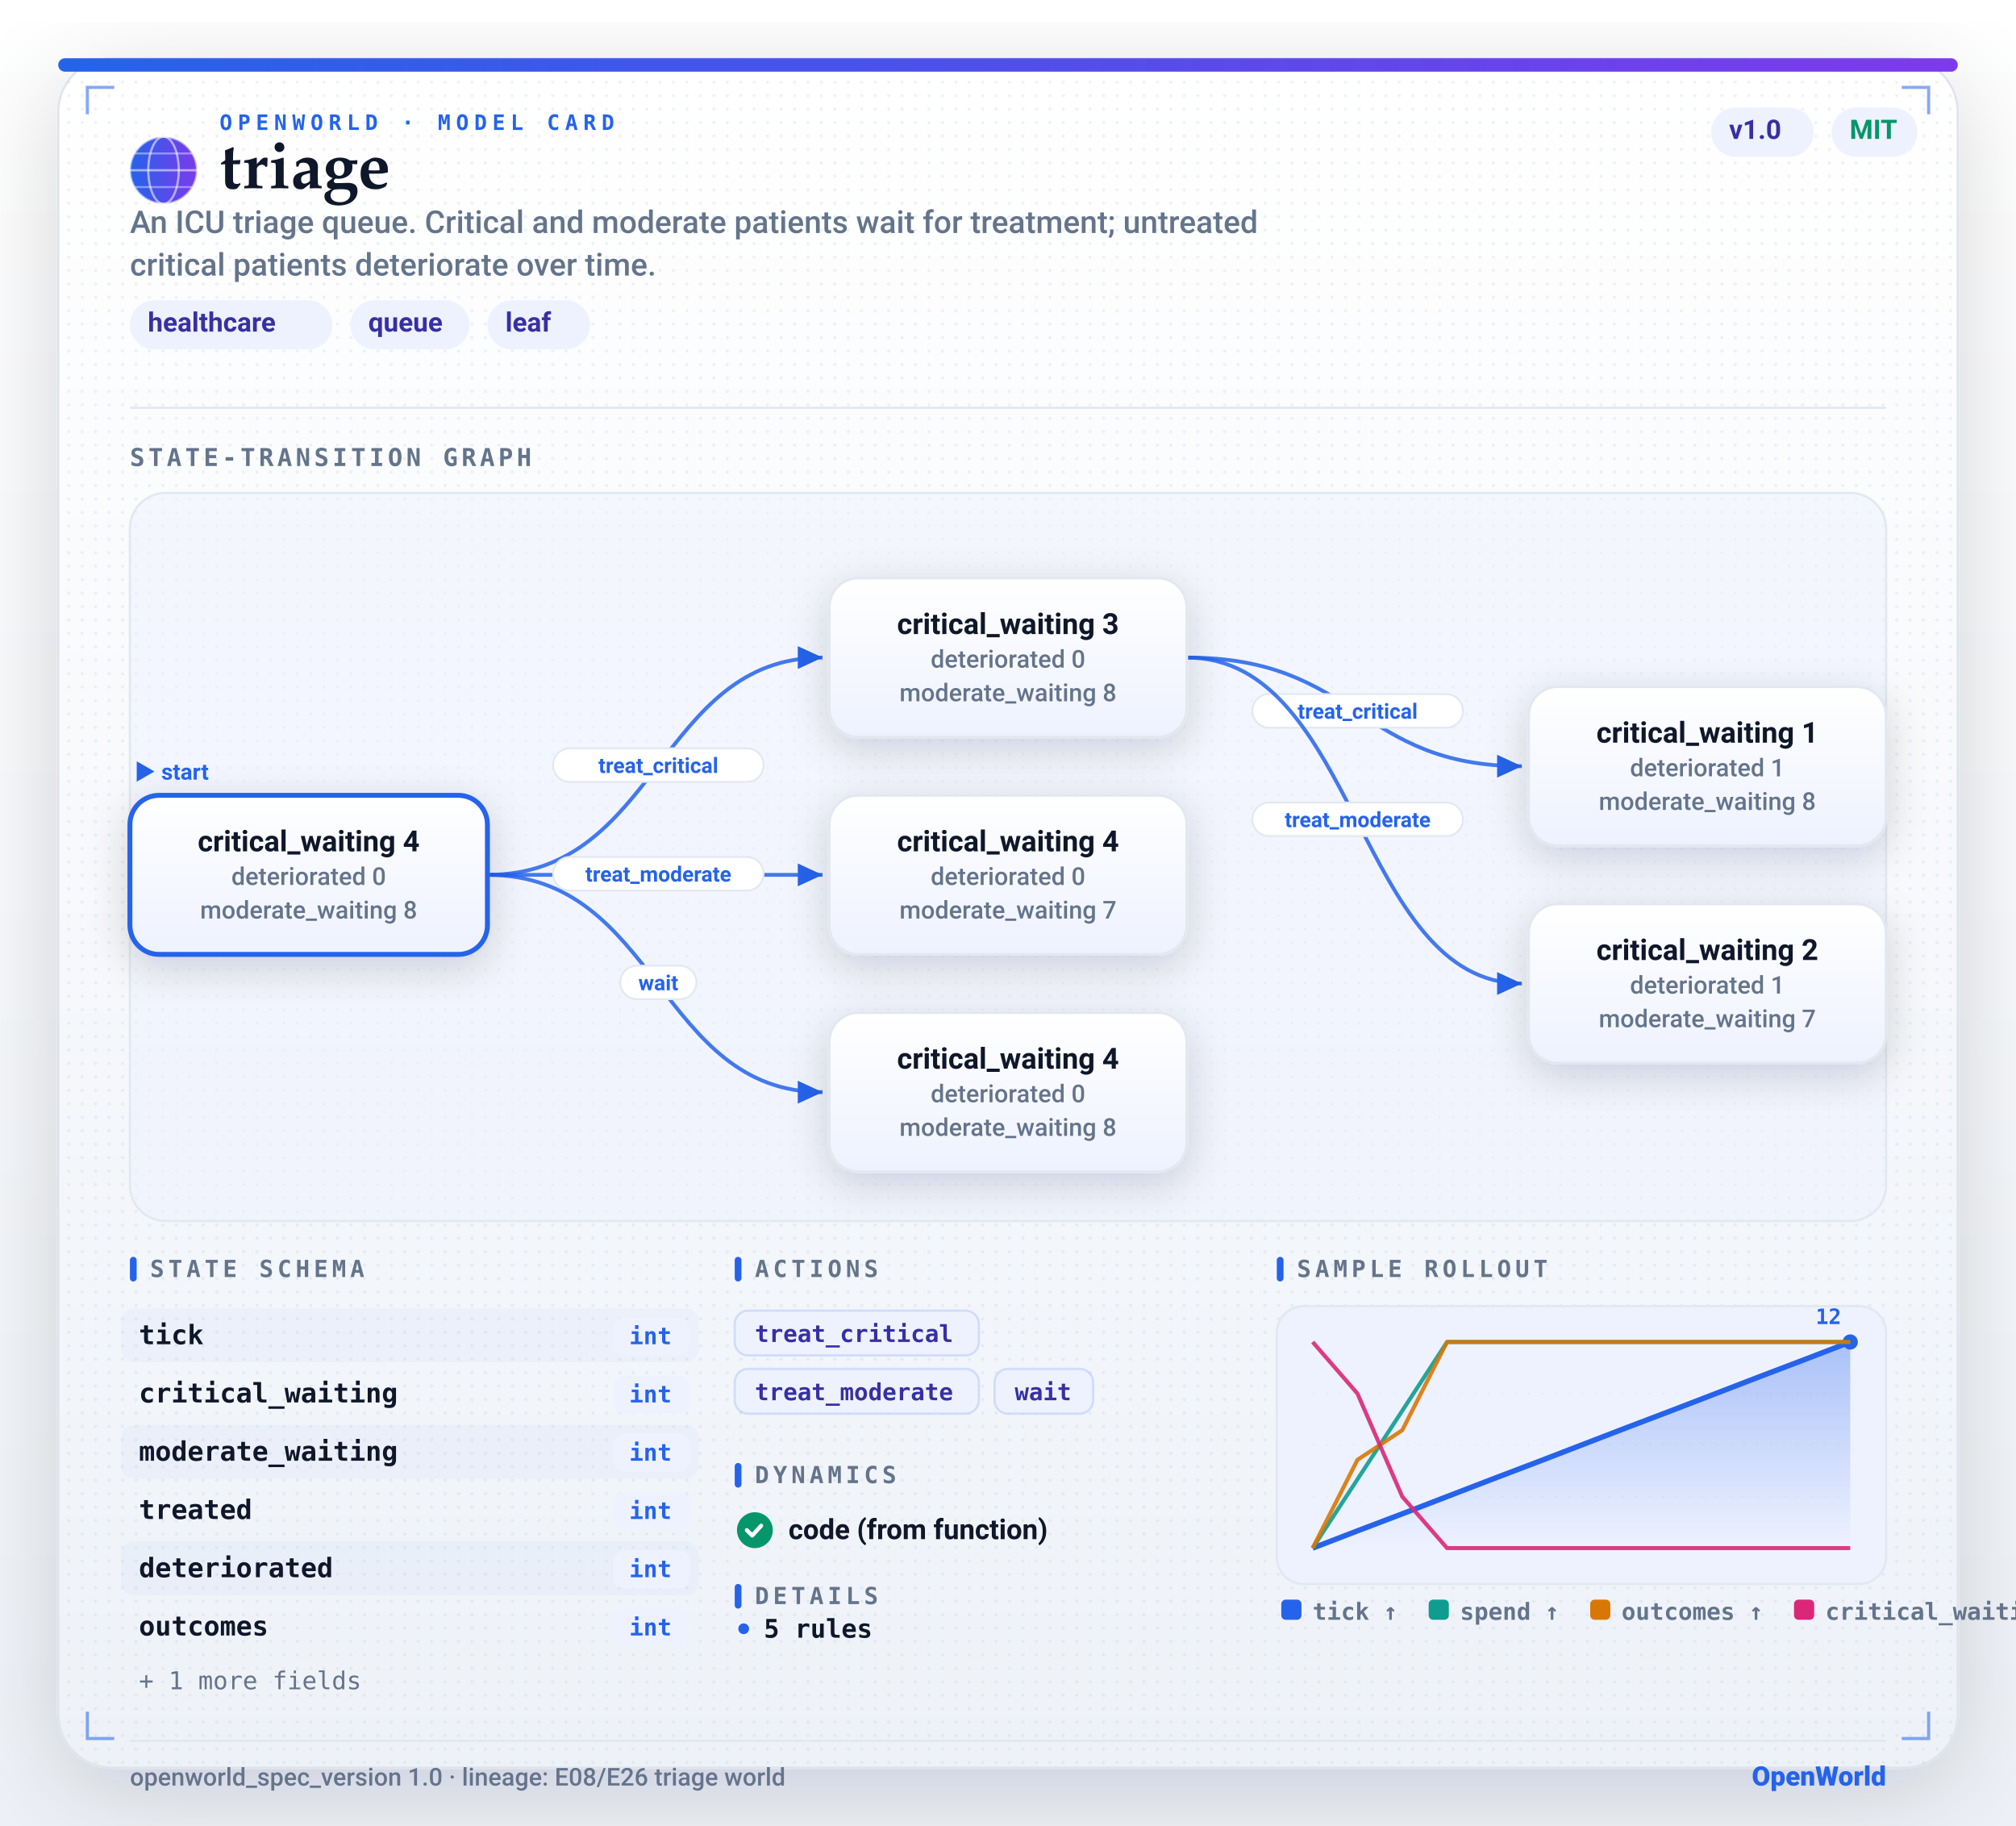
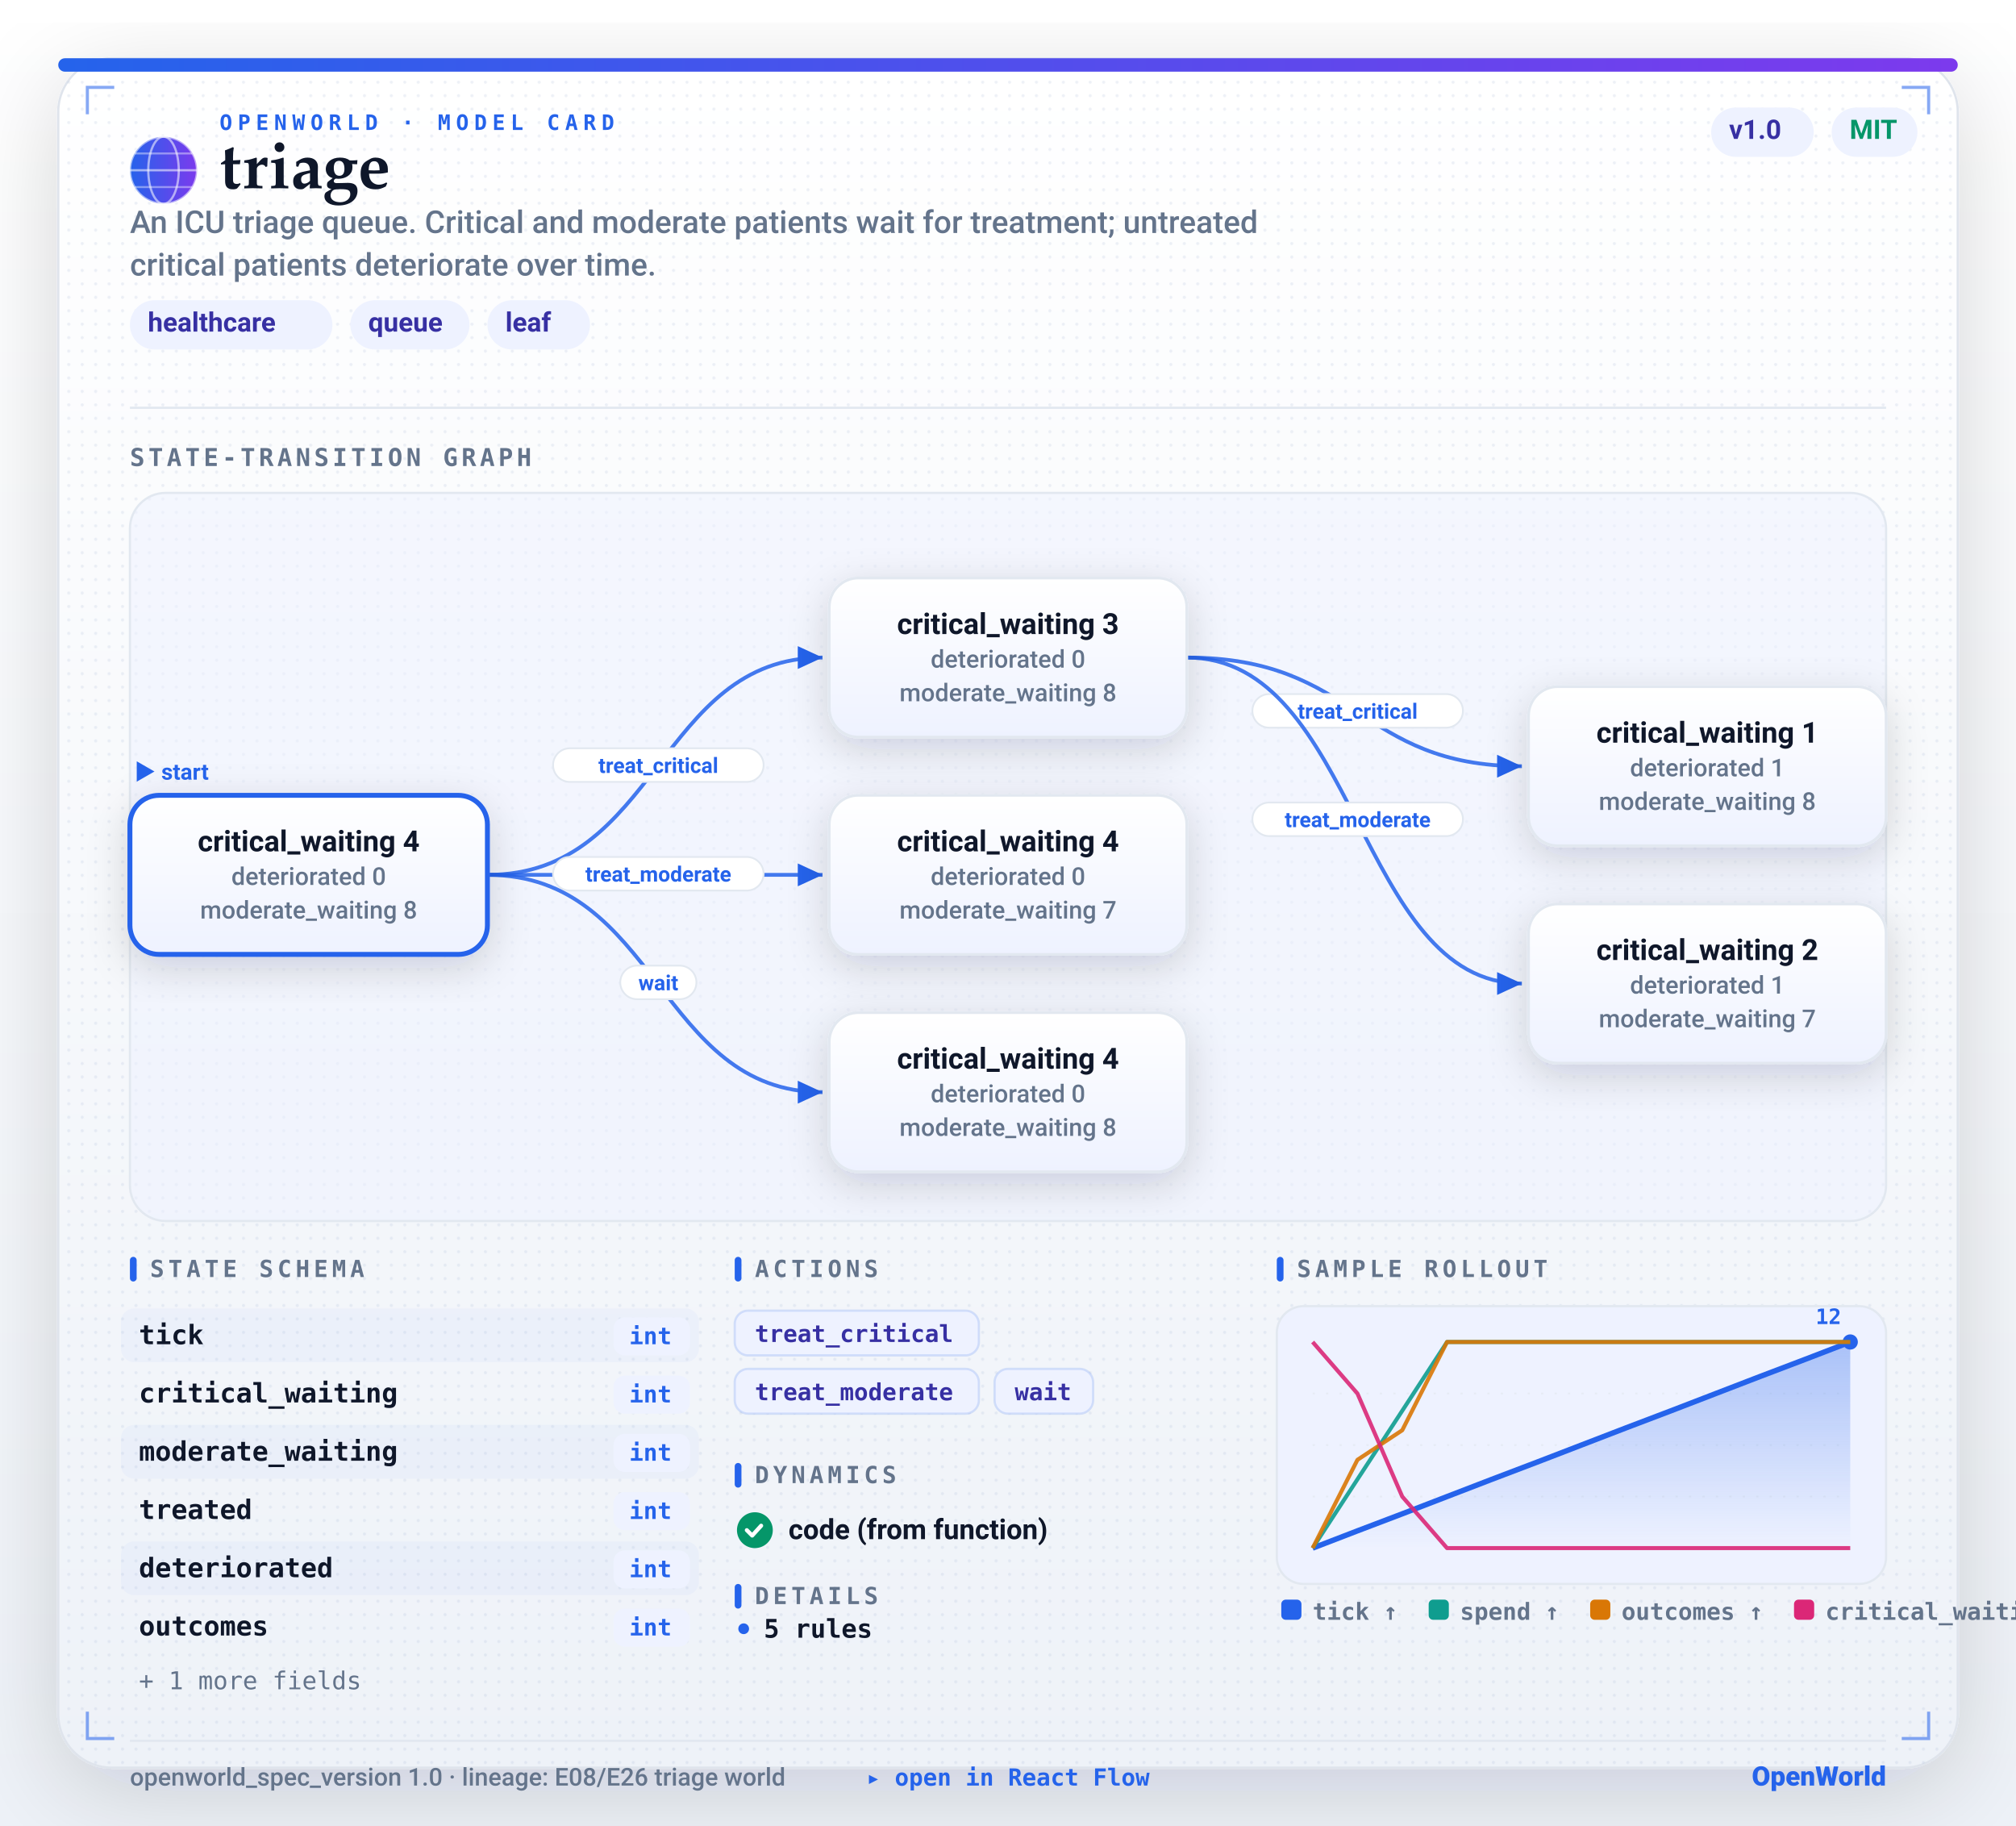
<svg xmlns="http://www.w3.org/2000/svg" viewBox="0 0 900 815" width="900" height="815" font-family="-apple-system,BlinkMacSystemFont,Segoe UI,Roboto,Helvetica,Arial,sans-serif">
  <defs>
    <linearGradient id="gbg" x1="0" y1="0" x2="0" y2="1">
      <stop offset="0" stop-color="#ffffff" />
      <stop offset="1" stop-color="#eef2f8" />
    </linearGradient>
    <linearGradient id="gnode" x1="0" y1="0" x2="0" y2="1">
      <stop offset="0" stop-color="#ffffff" />
      <stop offset="1" stop-color="#eef2ff" />
    </linearGradient>
    <linearGradient id="gacc" x1="0" y1="0" x2="1" y2="0">
      <stop offset="0" stop-color="#2563eb" />
      <stop offset="1" stop-color="#7c3aed" />
    </linearGradient>
    <linearGradient id="garea" x1="0" y1="0" x2="0" y2="1">
      <stop offset="0" stop-color="#2563eb" stop-opacity="0.34" />
      <stop offset="1" stop-color="#2563eb" stop-opacity="0" />
    </linearGradient>
    <filter id="sh" x="-30%" y="-30%" width="160%" height="160%">
      <feDropShadow dx="0" dy="5" stdDeviation="9" flood-color="#0f172a" flood-opacity="0.16" />
    </filter>
    <filter id="shsoft" x="-40%" y="-40%" width="180%" height="180%">
      <feDropShadow dx="0" dy="10" stdDeviation="22" flood-color="#0f172a" flood-opacity="0.16" />
    </filter>
    <marker id="arr" markerWidth="9" markerHeight="9" refX="6.5" refY="3" orient="auto">
      <path d="M0,0 L6.5,3 L0,6 Z" fill="#2563eb" />
    </marker>
    <marker id="arrUp" markerWidth="9" markerHeight="9" refX="3" refY="6.2" orient="auto">
      <path d="M0,6.2 L3,0 L6,6.2 Z" fill="#7c3aed" />
    </marker>
    <pattern id="grid" width="24" height="24" patternUnits="userSpaceOnUse">
      <path d="M24 0 H0 V24" fill="none" stroke="#9fb3d1" stroke-width="0.6" opacity="0.35" />
    </pattern>
    <pattern id="gridFine" width="6" height="6" patternUnits="userSpaceOnUse">
      <circle cx="0.7" cy="0.7" r="0.7" fill="#9fb3d1" opacity="0.18" />
    </pattern>
    <filter id="glow" x="-60%" y="-60%" width="220%" height="220%">
      <feGaussianBlur stdDeviation="2.4" result="b" />
      <feMerge>
        <feMergeNode in="b" />
        <feMergeNode in="SourceGraphic" />
      </feMerge>
    </filter>
  </defs>
  <rect x="0" y="0" width="900" height="815" fill="url(#gbg)" />
  <g filter="url(#shsoft)">
    <rect x="26" y="26" width="848" height="763" rx="24" fill="url(#gbg)" stroke="#dfe4ec" stroke-width="1" />
  </g>
  <clipPath id="pc">
    <rect x="26" y="26" width="848" height="763" rx="24" />
  </clipPath>
  <rect x="26" y="26" width="848" height="763" fill="url(#gridFine)" clip-path="url(#pc)" />
  <rect x="26" y="26" width="848" height="6" rx="3" fill="url(#gacc)" />
  <path d="M 39 51 L 39 39 L 51 39" fill="none" stroke="#2563eb" stroke-width="1.4" opacity="0.55" />
  <path d="M 861 51 L 861 39 L 849 39" fill="none" stroke="#2563eb" stroke-width="1.4" opacity="0.55" />
  <path d="M 39 764 L 39 776 L 51 776" fill="none" stroke="#2563eb" stroke-width="1.4" opacity="0.55" />
  <path d="M 861 764 L 861 776 L 849 776" fill="none" stroke="#2563eb" stroke-width="1.4" opacity="0.55" />
  <g transform="translate(73.0,76.0)">
    <circle r="15" fill="url(#gacc)" />
    <circle r="15" fill="none" stroke="#ffffff" stroke-opacity="0.55" stroke-width="1.1" />
    <ellipse rx="6.8" ry="15" fill="none" stroke="#ffffff" stroke-opacity="0.55" stroke-width="1" />
    <line x1="-15" y1="0" x2="15" y2="0" stroke="#ffffff" stroke-opacity="0.55" stroke-width="1" />
    <line x1="-12.9" y1="-7.5" x2="12.9" y2="-7.5" stroke="#ffffff" stroke-opacity="0.4" stroke-width="0.9" />
    <line x1="-12.9" y1="7.5" x2="12.9" y2="7.5" stroke="#ffffff" stroke-opacity="0.4" stroke-width="0.9" />
  </g>
  <text x="98.0" y="58.0" font-size="9.5" font-weight="700" fill="#2563eb" letter-spacing="2.4" font-family="ui-monospace,SFMono-Regular,Menlo,Consolas,monospace">OPENWORLD · MODEL CARD</text>
  <text x="98.0" y="84.0" font-size="29" font-weight="700" fill="#0f172a" font-family="'Iowan Old Style','Palatino Linotype',Palatino,Georgia,serif">triage</text>
  <text x="58.0" y="104.0" font-size="14" font-weight="500" fill="#64748b">An ICU triage queue. Critical and moderate patients wait for treatment; untreated</text>
  <text x="58.0" y="123.0" font-size="14" font-weight="500" fill="#64748b">critical patients deteriorate over time.</text>
  <rect x="58.0" y="134.0" width="90.4" height="22" rx="11.0" fill="#eef2ff" />
  <text x="66.0" y="148.0" font-size="12" font-weight="600" fill="#3730a3">healthcare</text>
  <rect x="156.4" y="134.0" width="53.2" height="22" rx="11.0" fill="#eef2ff" />
  <text x="164.4" y="148.0" font-size="12" font-weight="600" fill="#3730a3">queue</text>
  <rect x="217.6" y="134.0" width="45.8" height="22" rx="11.0" fill="#eef2ff" />
  <text x="225.6" y="148.0" font-size="12" font-weight="600" fill="#3730a3">leaf</text>
  <rect x="817.7" y="48.0" width="38.3" height="22" rx="11.0" fill="#eef2ff" />
  <text x="825.7" y="62.0" font-size="12" font-weight="600" fill="#059669">MIT</text>
  <rect x="763.9" y="48.0" width="45.8" height="22" rx="11.0" fill="#eef2ff" />
  <text x="771.9" y="62.0" font-size="12" font-weight="600" fill="#3730a3">v1.0</text>
  <line x1="58" y1="182.0" x2="842" y2="182.0" stroke="#e2e8f0" stroke-width="1" />
  <rect x="58" y="220.0" width="784" height="325.0" rx="16" fill="#eef2ff" fill-opacity="0.5" stroke="#e2e8f0" stroke-width="1" />
  <text x="58.0" y="208.0" font-size="11" font-weight="700" fill="#64748b" letter-spacing="1.6" font-family="ui-monospace,SFMono-Regular,Menlo,Consolas,monospace">STATE-TRANSITION GRAPH</text>
  <path d="M 217.6 390.5 C 293.9 390.5, 293.9 293.5, 367.2 293.5" fill="none" stroke="#2563eb" stroke-width="1.7" stroke-opacity="0.85" marker-end="url(#arr)" />
  <rect x="246.9" y="334.0" width="94.0" height="15" rx="7.5" fill="#ffffff" stroke="#e2e8f0" stroke-width="0.8" />
  <text x="293.9" y="345.0" font-size="9.5" font-weight="600" fill="#2563eb" text-anchor="middle">treat_critical</text>
  <path d="M 217.6 390.5 C 293.9 390.5, 293.9 390.5, 367.2 390.5" fill="none" stroke="#2563eb" stroke-width="1.7" stroke-opacity="0.85" marker-end="url(#arr)" />
  <rect x="246.9" y="382.5" width="94.0" height="15" rx="7.5" fill="#ffffff" stroke="#e2e8f0" stroke-width="0.8" />
  <text x="293.9" y="393.5" font-size="9.5" font-weight="600" fill="#2563eb" text-anchor="middle">treat_moderate</text>
  <path d="M 217.6 390.5 C 293.9 390.5, 293.9 487.5, 367.2 487.5" fill="none" stroke="#2563eb" stroke-width="1.7" stroke-opacity="0.85" marker-end="url(#arr)" />
  <rect x="276.9" y="431.0" width="34.0" height="15" rx="7.5" fill="#ffffff" stroke="#e2e8f0" stroke-width="0.8" />
  <text x="293.9" y="442.0" font-size="9.5" font-weight="600" fill="#2563eb" text-anchor="middle">wait</text>
  <path d="M 529.8 293.5 C 606.1 293.5, 606.1 342.0, 679.4 342.0" fill="none" stroke="#2563eb" stroke-width="1.7" stroke-opacity="0.85" marker-end="url(#arr)" />
  <rect x="559.1" y="309.8" width="94.0" height="15" rx="7.5" fill="#ffffff" stroke="#e2e8f0" stroke-width="0.8" />
  <text x="606.1" y="320.8" font-size="9.5" font-weight="600" fill="#2563eb" text-anchor="middle">treat_critical</text>
  <path d="M 529.8 293.5 C 606.1 293.5, 606.1 439.0, 679.4 439.0" fill="none" stroke="#2563eb" stroke-width="1.7" stroke-opacity="0.85" marker-end="url(#arr)" />
  <rect x="559.1" y="358.2" width="94.0" height="15" rx="7.5" fill="#ffffff" stroke="#e2e8f0" stroke-width="0.8" />
  <text x="606.1" y="369.2" font-size="9.5" font-weight="600" fill="#2563eb" text-anchor="middle">treat_moderate</text>
  <g filter="url(#sh)">
    <rect x="58.0" y="355.0" width="159.6" height="71.0" rx="13" fill="url(#gnode)" stroke="#2563eb" stroke-width="2.2" />
  </g>
  <text x="60.0" y="348.0" font-size="10" font-weight="700" fill="#2563eb">▶ start</text>
  <text x="137.8" y="380.0" font-size="13" font-weight="700" fill="#0f172a" text-anchor="middle">critical_waiting 4</text>
  <text x="137.8" y="395.0" font-size="11" font-weight="500" fill="#64748b" text-anchor="middle">deteriorated 0</text>
  <text x="137.8" y="410.0" font-size="11" font-weight="500" fill="#64748b" text-anchor="middle">moderate_waiting 8</text>
  <g filter="url(#sh)">
    <rect x="370.2" y="258.0" width="159.6" height="71.0" rx="13" fill="url(#gnode)" stroke="#e2e8f0" stroke-width="1.2" />
  </g>
  <text x="450.0" y="283.0" font-size="13" font-weight="700" fill="#0f172a" text-anchor="middle">critical_waiting 3</text>
  <text x="450.0" y="298.0" font-size="11" font-weight="500" fill="#64748b" text-anchor="middle">deteriorated 0</text>
  <text x="450.0" y="313.0" font-size="11" font-weight="500" fill="#64748b" text-anchor="middle">moderate_waiting 8</text>
  <g filter="url(#sh)">
    <rect x="370.2" y="355.0" width="159.6" height="71.0" rx="13" fill="url(#gnode)" stroke="#e2e8f0" stroke-width="1.2" />
  </g>
  <text x="450.0" y="380.0" font-size="13" font-weight="700" fill="#0f172a" text-anchor="middle">critical_waiting 4</text>
  <text x="450.0" y="395.0" font-size="11" font-weight="500" fill="#64748b" text-anchor="middle">deteriorated 0</text>
  <text x="450.0" y="410.0" font-size="11" font-weight="500" fill="#64748b" text-anchor="middle">moderate_waiting 7</text>
  <g filter="url(#sh)">
    <rect x="370.2" y="452.0" width="159.6" height="71.0" rx="13" fill="url(#gnode)" stroke="#e2e8f0" stroke-width="1.2" />
  </g>
  <text x="450.0" y="477.0" font-size="13" font-weight="700" fill="#0f172a" text-anchor="middle">critical_waiting 4</text>
  <text x="450.0" y="492.0" font-size="11" font-weight="500" fill="#64748b" text-anchor="middle">deteriorated 0</text>
  <text x="450.0" y="507.0" font-size="11" font-weight="500" fill="#64748b" text-anchor="middle">moderate_waiting 8</text>
  <g filter="url(#sh)">
    <rect x="682.4" y="306.5" width="159.6" height="71.0" rx="13" fill="url(#gnode)" stroke="#e2e8f0" stroke-width="1.2" />
  </g>
  <text x="762.2" y="331.5" font-size="13" font-weight="700" fill="#0f172a" text-anchor="middle">critical_waiting 1</text>
  <text x="762.2" y="346.5" font-size="11" font-weight="500" fill="#64748b" text-anchor="middle">deteriorated 1</text>
  <text x="762.2" y="361.5" font-size="11" font-weight="500" fill="#64748b" text-anchor="middle">moderate_waiting 8</text>
  <g filter="url(#sh)">
    <rect x="682.4" y="403.5" width="159.6" height="71.0" rx="13" fill="url(#gnode)" stroke="#e2e8f0" stroke-width="1.2" />
  </g>
  <text x="762.2" y="428.5" font-size="13" font-weight="700" fill="#0f172a" text-anchor="middle">critical_waiting 2</text>
  <text x="762.2" y="443.5" font-size="11" font-weight="500" fill="#64748b" text-anchor="middle">deteriorated 1</text>
  <text x="762.2" y="458.5" font-size="11" font-weight="500" fill="#64748b" text-anchor="middle">moderate_waiting 7</text>
  <rect x="58.0" y="561.0" width="3" height="11" rx="1.5" fill="#2563eb" />
  <text x="67.0" y="570.0" font-size="10.5" font-weight="700" fill="#64748b" letter-spacing="1.8" font-family="ui-monospace,SFMono-Regular,Menlo,Consolas,monospace">STATE SCHEMA</text>
  <rect x="54.0" y="584.0" width="258.0" height="24" rx="6" fill="#2563eb" fill-opacity="0.035" />
  <text x="62.0" y="600.0" font-size="12" font-weight="600" fill="#0f172a" font-family="ui-monospace,SFMono-Regular,Menlo,Consolas,monospace">tick</text>
  <rect x="273.9" y="588.0" width="34.1" height="17" rx="5" fill="#eef2ff" />
  <text x="280.9" y="600.0" font-size="10.5" font-weight="700" fill="#2563eb" font-family="ui-monospace,SFMono-Regular,Menlo,Consolas,monospace">int</text>
  <text x="62.0" y="626.0" font-size="12" font-weight="600" fill="#0f172a" font-family="ui-monospace,SFMono-Regular,Menlo,Consolas,monospace">critical_waiting</text>
  <rect x="273.9" y="614.0" width="34.1" height="17" rx="5" fill="#eef2ff" />
  <text x="280.9" y="626.0" font-size="10.5" font-weight="700" fill="#2563eb" font-family="ui-monospace,SFMono-Regular,Menlo,Consolas,monospace">int</text>
  <rect x="54.0" y="636.0" width="258.0" height="24" rx="6" fill="#2563eb" fill-opacity="0.035" />
  <text x="62.0" y="652.0" font-size="12" font-weight="600" fill="#0f172a" font-family="ui-monospace,SFMono-Regular,Menlo,Consolas,monospace">moderate_waiting</text>
  <rect x="273.9" y="640.0" width="34.1" height="17" rx="5" fill="#eef2ff" />
  <text x="280.9" y="652.0" font-size="10.5" font-weight="700" fill="#2563eb" font-family="ui-monospace,SFMono-Regular,Menlo,Consolas,monospace">int</text>
  <text x="62.0" y="678.0" font-size="12" font-weight="600" fill="#0f172a" font-family="ui-monospace,SFMono-Regular,Menlo,Consolas,monospace">treated</text>
  <rect x="273.9" y="666.0" width="34.1" height="17" rx="5" fill="#eef2ff" />
  <text x="280.9" y="678.0" font-size="10.5" font-weight="700" fill="#2563eb" font-family="ui-monospace,SFMono-Regular,Menlo,Consolas,monospace">int</text>
  <rect x="54.0" y="688.0" width="258.0" height="24" rx="6" fill="#2563eb" fill-opacity="0.035" />
  <text x="62.0" y="704.0" font-size="12" font-weight="600" fill="#0f172a" font-family="ui-monospace,SFMono-Regular,Menlo,Consolas,monospace">deteriorated</text>
  <rect x="273.9" y="692.0" width="34.1" height="17" rx="5" fill="#eef2ff" />
  <text x="280.9" y="704.0" font-size="10.5" font-weight="700" fill="#2563eb" font-family="ui-monospace,SFMono-Regular,Menlo,Consolas,monospace">int</text>
  <text x="62.0" y="730.0" font-size="12" font-weight="600" fill="#0f172a" font-family="ui-monospace,SFMono-Regular,Menlo,Consolas,monospace">outcomes</text>
  <rect x="273.9" y="718.0" width="34.1" height="17" rx="5" fill="#eef2ff" />
  <text x="280.9" y="730.0" font-size="10.5" font-weight="700" fill="#2563eb" font-family="ui-monospace,SFMono-Regular,Menlo,Consolas,monospace">int</text>
  <text x="62.0" y="754.0" font-size="11" font-weight="500" fill="#64748b" font-family="ui-monospace,SFMono-Regular,Menlo,Consolas,monospace">+ 1 more fields</text>
  <rect x="328.0" y="561.0" width="3" height="11" rx="1.5" fill="#2563eb" />
  <text x="337.0" y="570.0" font-size="10.5" font-weight="700" fill="#64748b" letter-spacing="1.8" font-family="ui-monospace,SFMono-Regular,Menlo,Consolas,monospace">ACTIONS</text>
  <rect x="328.0" y="585.0" width="109.0" height="20" rx="6" fill="#eef2ff" stroke="#2563eb" stroke-width="1" stroke-opacity="0.16" />
  <text x="337.0" y="599.0" font-size="10.5" font-weight="600" fill="#3730a3" font-family="ui-monospace,SFMono-Regular,Menlo,Consolas,monospace">treat_critical</text>
  <rect x="328.0" y="611.0" width="109.0" height="20" rx="6" fill="#eef2ff" stroke="#2563eb" stroke-width="1" stroke-opacity="0.16" />
  <text x="337.0" y="625.0" font-size="10.5" font-weight="600" fill="#3730a3" font-family="ui-monospace,SFMono-Regular,Menlo,Consolas,monospace">treat_moderate</text>
  <rect x="444.0" y="611.0" width="44.0" height="20" rx="6" fill="#eef2ff" stroke="#2563eb" stroke-width="1" stroke-opacity="0.16" />
  <text x="453.0" y="625.0" font-size="10.5" font-weight="600" fill="#3730a3" font-family="ui-monospace,SFMono-Regular,Menlo,Consolas,monospace">wait</text>
  <rect x="328.0" y="653.0" width="3" height="11" rx="1.5" fill="#2563eb" />
  <text x="337.0" y="662.0" font-size="10.5" font-weight="700" fill="#64748b" letter-spacing="1.8" font-family="ui-monospace,SFMono-Regular,Menlo,Consolas,monospace">DYNAMICS</text>
  <circle cx="337.0" cy="683.0" r="8" fill="#059669" />
  <path d="M333.4,683.0 l2.4,2.4 l4-4.4" fill="none" stroke="#fff" stroke-width="1.8" stroke-linecap="round" stroke-linejoin="round" />
  <text x="352.0" y="687.0" font-size="12.5" font-weight="700" fill="#0f172a">code (from function)</text>
  <rect x="328.0" y="707.0" width="3" height="11" rx="1.5" fill="#2563eb" />
  <text x="337.0" y="716.0" font-size="10.5" font-weight="700" fill="#64748b" letter-spacing="1.8" font-family="ui-monospace,SFMono-Regular,Menlo,Consolas,monospace">DETAILS</text>
  <circle cx="332.0" cy="727.0" r="2.4" fill="#2563eb" />
  <text x="341.0" y="731.0" font-size="11.5" font-weight="600" fill="#0f172a" font-family="ui-monospace,SFMono-Regular,Menlo,Consolas,monospace">5 rules</text>
  <rect x="570.0" y="561.0" width="3" height="11" rx="1.5" fill="#2563eb" />
  <text x="579.0" y="570.0" font-size="10.5" font-weight="700" fill="#64748b" letter-spacing="1.8" font-family="ui-monospace,SFMono-Regular,Menlo,Consolas,monospace">SAMPLE ROLLOUT</text>
  <rect x="570.0" y="583.0" width="272.0" height="124" rx="12" fill="#eef2ff" stroke="#e2e8f0" stroke-width="1" />
  <line x1="586.0" y1="622.0" x2="826.0" y2="622.0" stroke="#e2e8f0" stroke-width="0.8" stroke-dasharray="1 5" opacity="0.7" />
  <line x1="586.0" y1="645.0" x2="826.0" y2="645.0" stroke="#e2e8f0" stroke-width="0.8" stroke-dasharray="1 5" opacity="0.7" />
  <line x1="586.0" y1="668.0" x2="826.0" y2="668.0" stroke="#e2e8f0" stroke-width="0.8" stroke-dasharray="1 5" opacity="0.7" />
  <path class="series" d="M 586.0 691.0 L 586.0 691.0 L 606.0 683.3 L 626.0 675.7 L 646.0 668.0 L 666.0 660.3 L 686.0 652.7 L 706.0 645.0 L 726.0 637.3 L 746.0 629.7 L 766.0 622.0 L 786.0 614.3 L 806.0 606.7 L 826.0 599.0 L 826.0 691.0 Z" fill="url(#garea)" />
  <polyline class="series" points="586.0,691.0 606.0,683.3 626.0,675.7 646.0,668.0 666.0,660.3 686.0,652.7 706.0,645.0 726.0,637.3 746.0,629.7 766.0,622.0 786.0,614.3 806.0,606.7 826.0,599.0" fill="none" stroke="#2563eb" stroke-width="2.4" stroke-linejoin="round" />
  <circle cx="826.0" cy="599.0" r="3.4" fill="#2563eb" />
  <text x="822.0" y="591.0" font-size="9.5" font-weight="700" fill="#2563eb" text-anchor="end" font-family="ui-monospace,SFMono-Regular,Menlo,Consolas,monospace">12</text>
  <polyline class="series" points="586.0,691.0 606.0,660.3 626.0,629.7 646.0,599.0 666.0,599.0 686.0,599.0 706.0,599.0 726.0,599.0 746.0,599.0 766.0,599.0 786.0,599.0 806.0,599.0 826.0,599.0" fill="none" stroke="#0f9d8f" stroke-width="1.8" stroke-opacity="0.9" stroke-linejoin="round" />
  <polyline class="series" points="586.0,691.0 606.0,651.6 626.0,638.4 646.0,599.0 666.0,599.0 686.0,599.0 706.0,599.0 726.0,599.0 746.0,599.0 766.0,599.0 786.0,599.0 806.0,599.0 826.0,599.0" fill="none" stroke="#d97706" stroke-width="1.8" stroke-opacity="0.9" stroke-linejoin="round" />
  <polyline class="series" points="586.0,599.0 606.0,622.0 626.0,668.0 646.0,691.0 666.0,691.0 686.0,691.0 706.0,691.0 726.0,691.0 746.0,691.0 766.0,691.0 786.0,691.0 806.0,691.0 826.0,691.0" fill="none" stroke="#db2777" stroke-width="1.8" stroke-opacity="0.9" stroke-linejoin="round" />
  <rect x="572.0" y="714.0" width="9" height="9" rx="2" fill="#2563eb" />
  <text x="586.0" y="723.0" font-size="10.5" font-weight="600" fill="#64748b" font-family="ui-monospace,SFMono-Regular,Menlo,Consolas,monospace">tick ↑</text>
  <rect x="637.8" y="714.0" width="9" height="9" rx="2" fill="#0f9d8f" />
  <text x="651.8" y="723.0" font-size="10.5" font-weight="600" fill="#64748b" font-family="ui-monospace,SFMono-Regular,Menlo,Consolas,monospace">spend ↑</text>
  <rect x="709.9" y="714.0" width="9" height="9" rx="2" fill="#d97706" />
  <text x="723.9" y="723.0" font-size="10.5" font-weight="600" fill="#64748b" font-family="ui-monospace,SFMono-Regular,Menlo,Consolas,monospace">outcomes ↑</text>
  <rect x="800.9" y="714.0" width="9" height="9" rx="2" fill="#db2777" />
  <text x="814.9" y="723.0" font-size="10.5" font-weight="600" fill="#64748b" font-family="ui-monospace,SFMono-Regular,Menlo,Consolas,monospace">critical_waiting ↓</text>
  <line x1="58" y1="777.0" x2="842" y2="777.0" stroke="#e2e8f0" stroke-width="1" />
  <text x="58.0" y="797.0" font-size="11" font-weight="500" fill="#64748b">openworld_spec_version 1.0  ·  lineage: E08/E26 triage world</text>
+   <a href="https://play.reactflow.dev" target="_blank">
+     <text x="450.0" y="797.0" font-size="10.5" font-weight="700" fill="#2563eb" text-anchor="middle" font-family="ui-monospace,SFMono-Regular,Menlo,Consolas,monospace">▸ open in React Flow</text>
+   </a>
  <text x="842.0" y="797.0" font-size="12" font-weight="800" fill="#2563eb" text-anchor="end">OpenWorld</text>
</svg>
